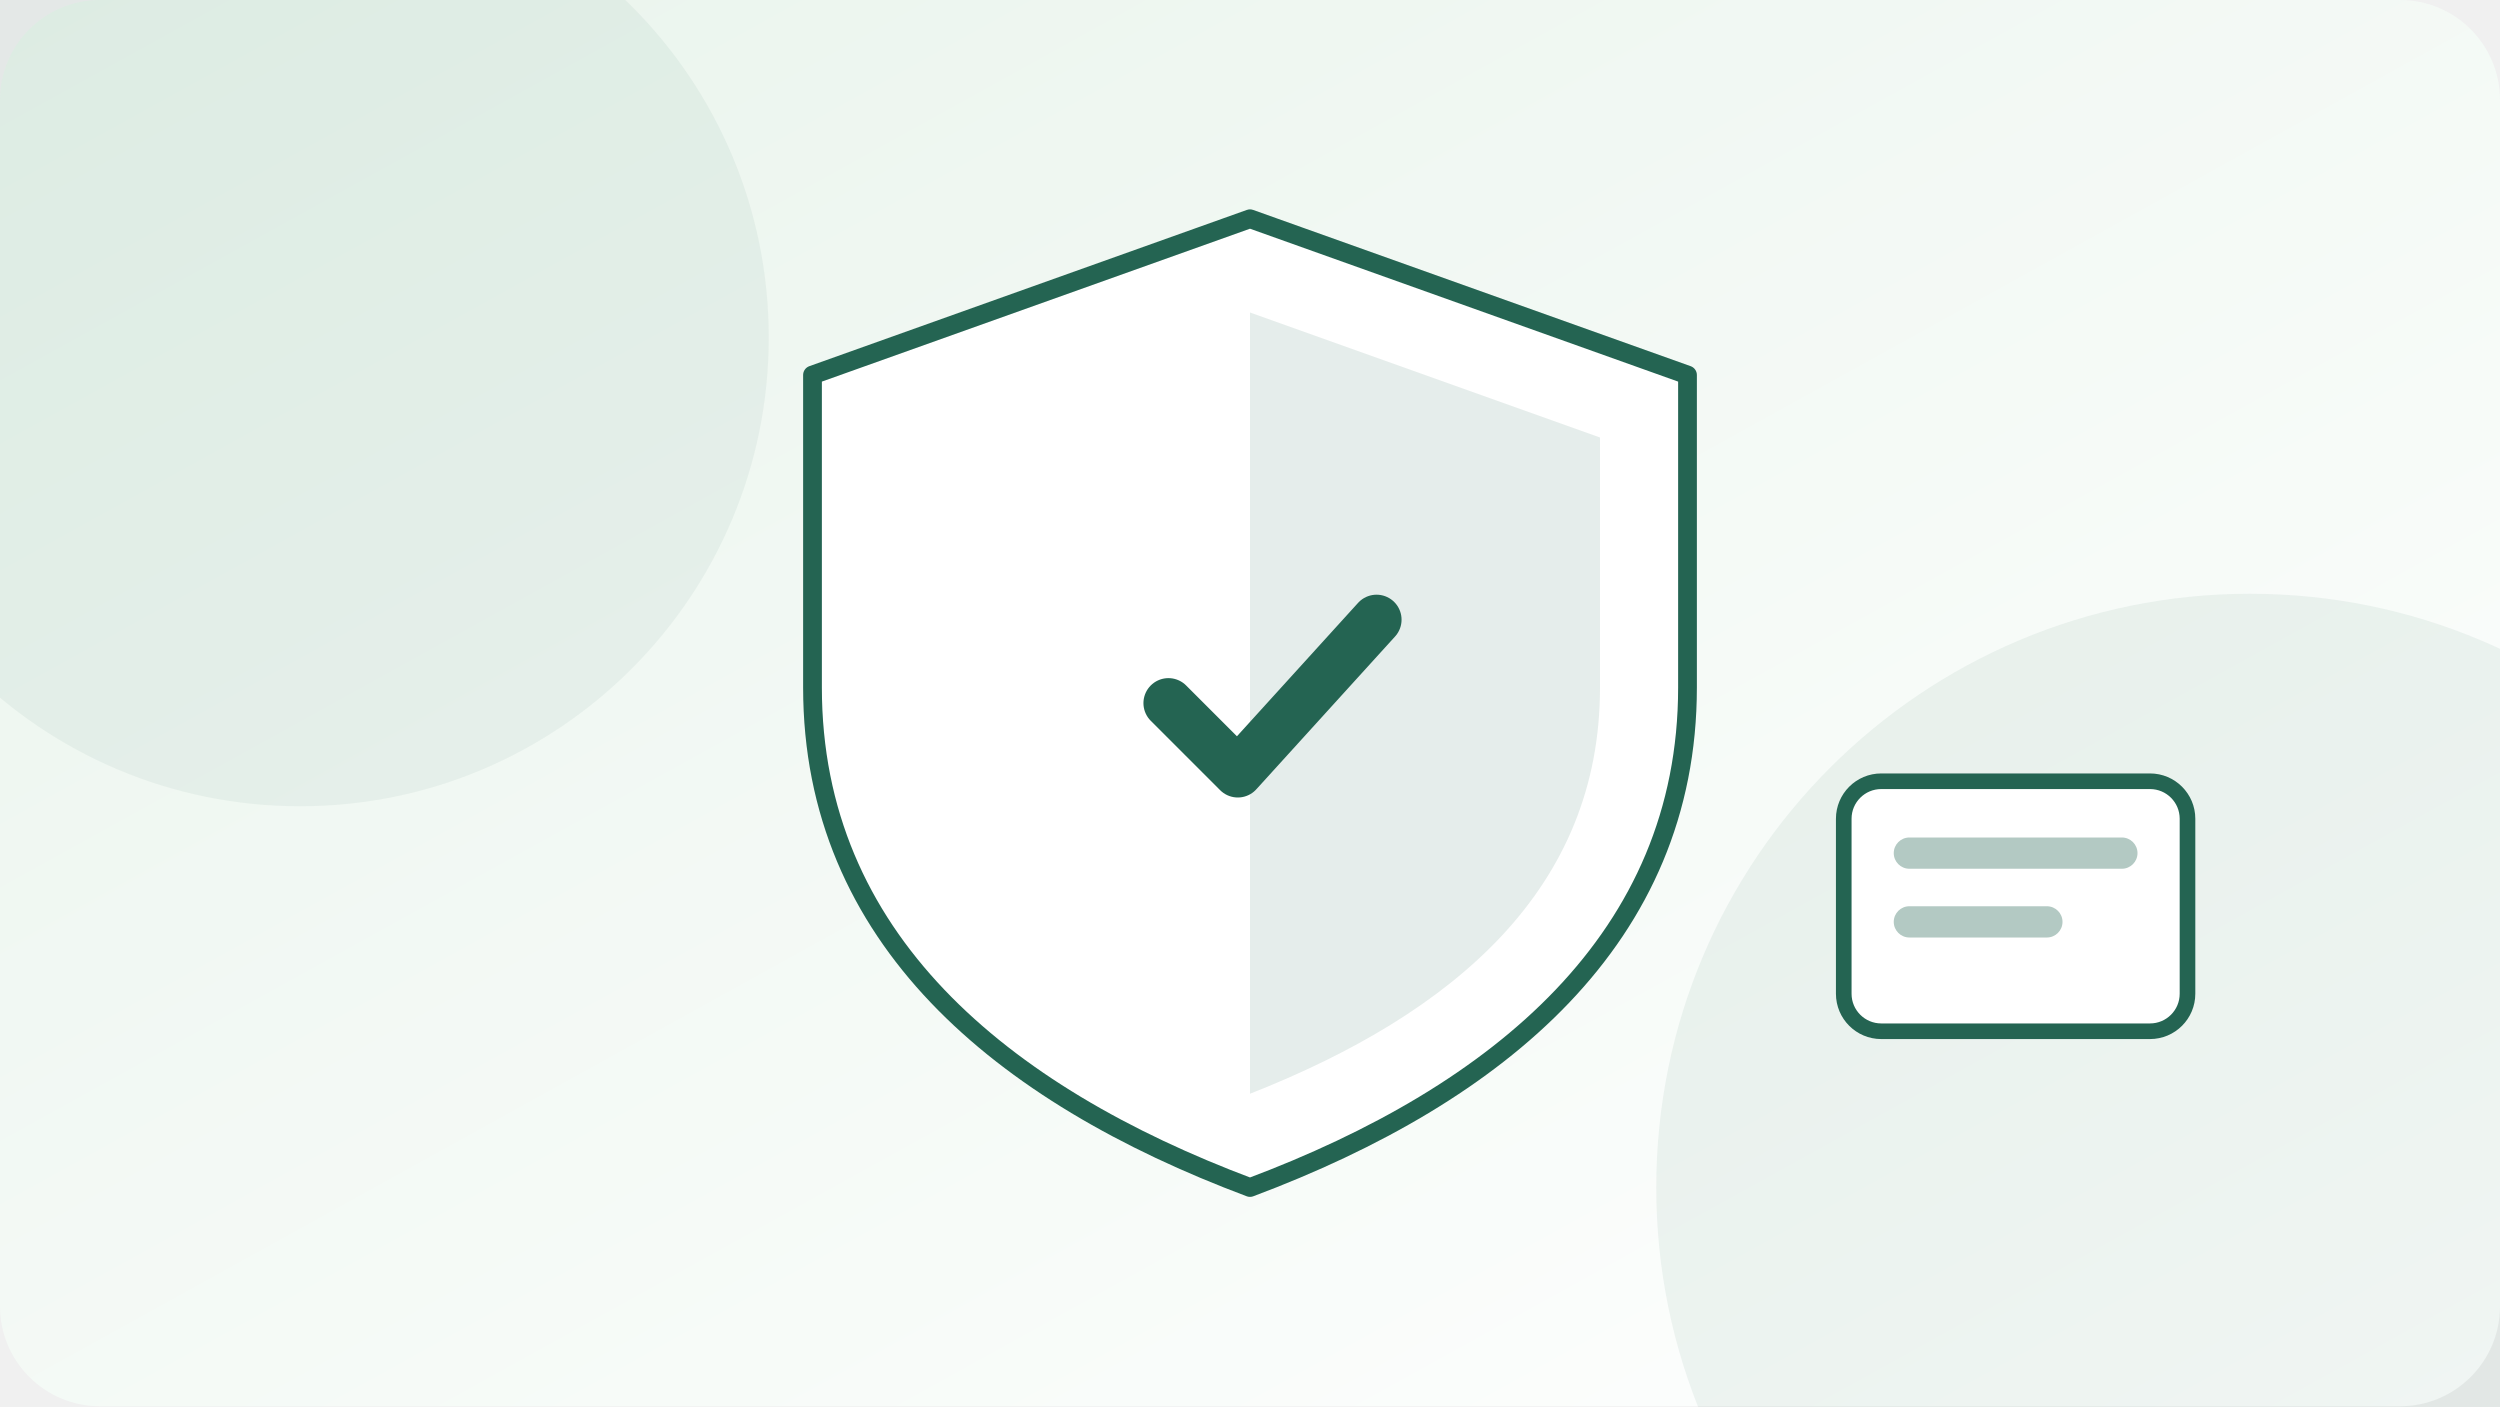
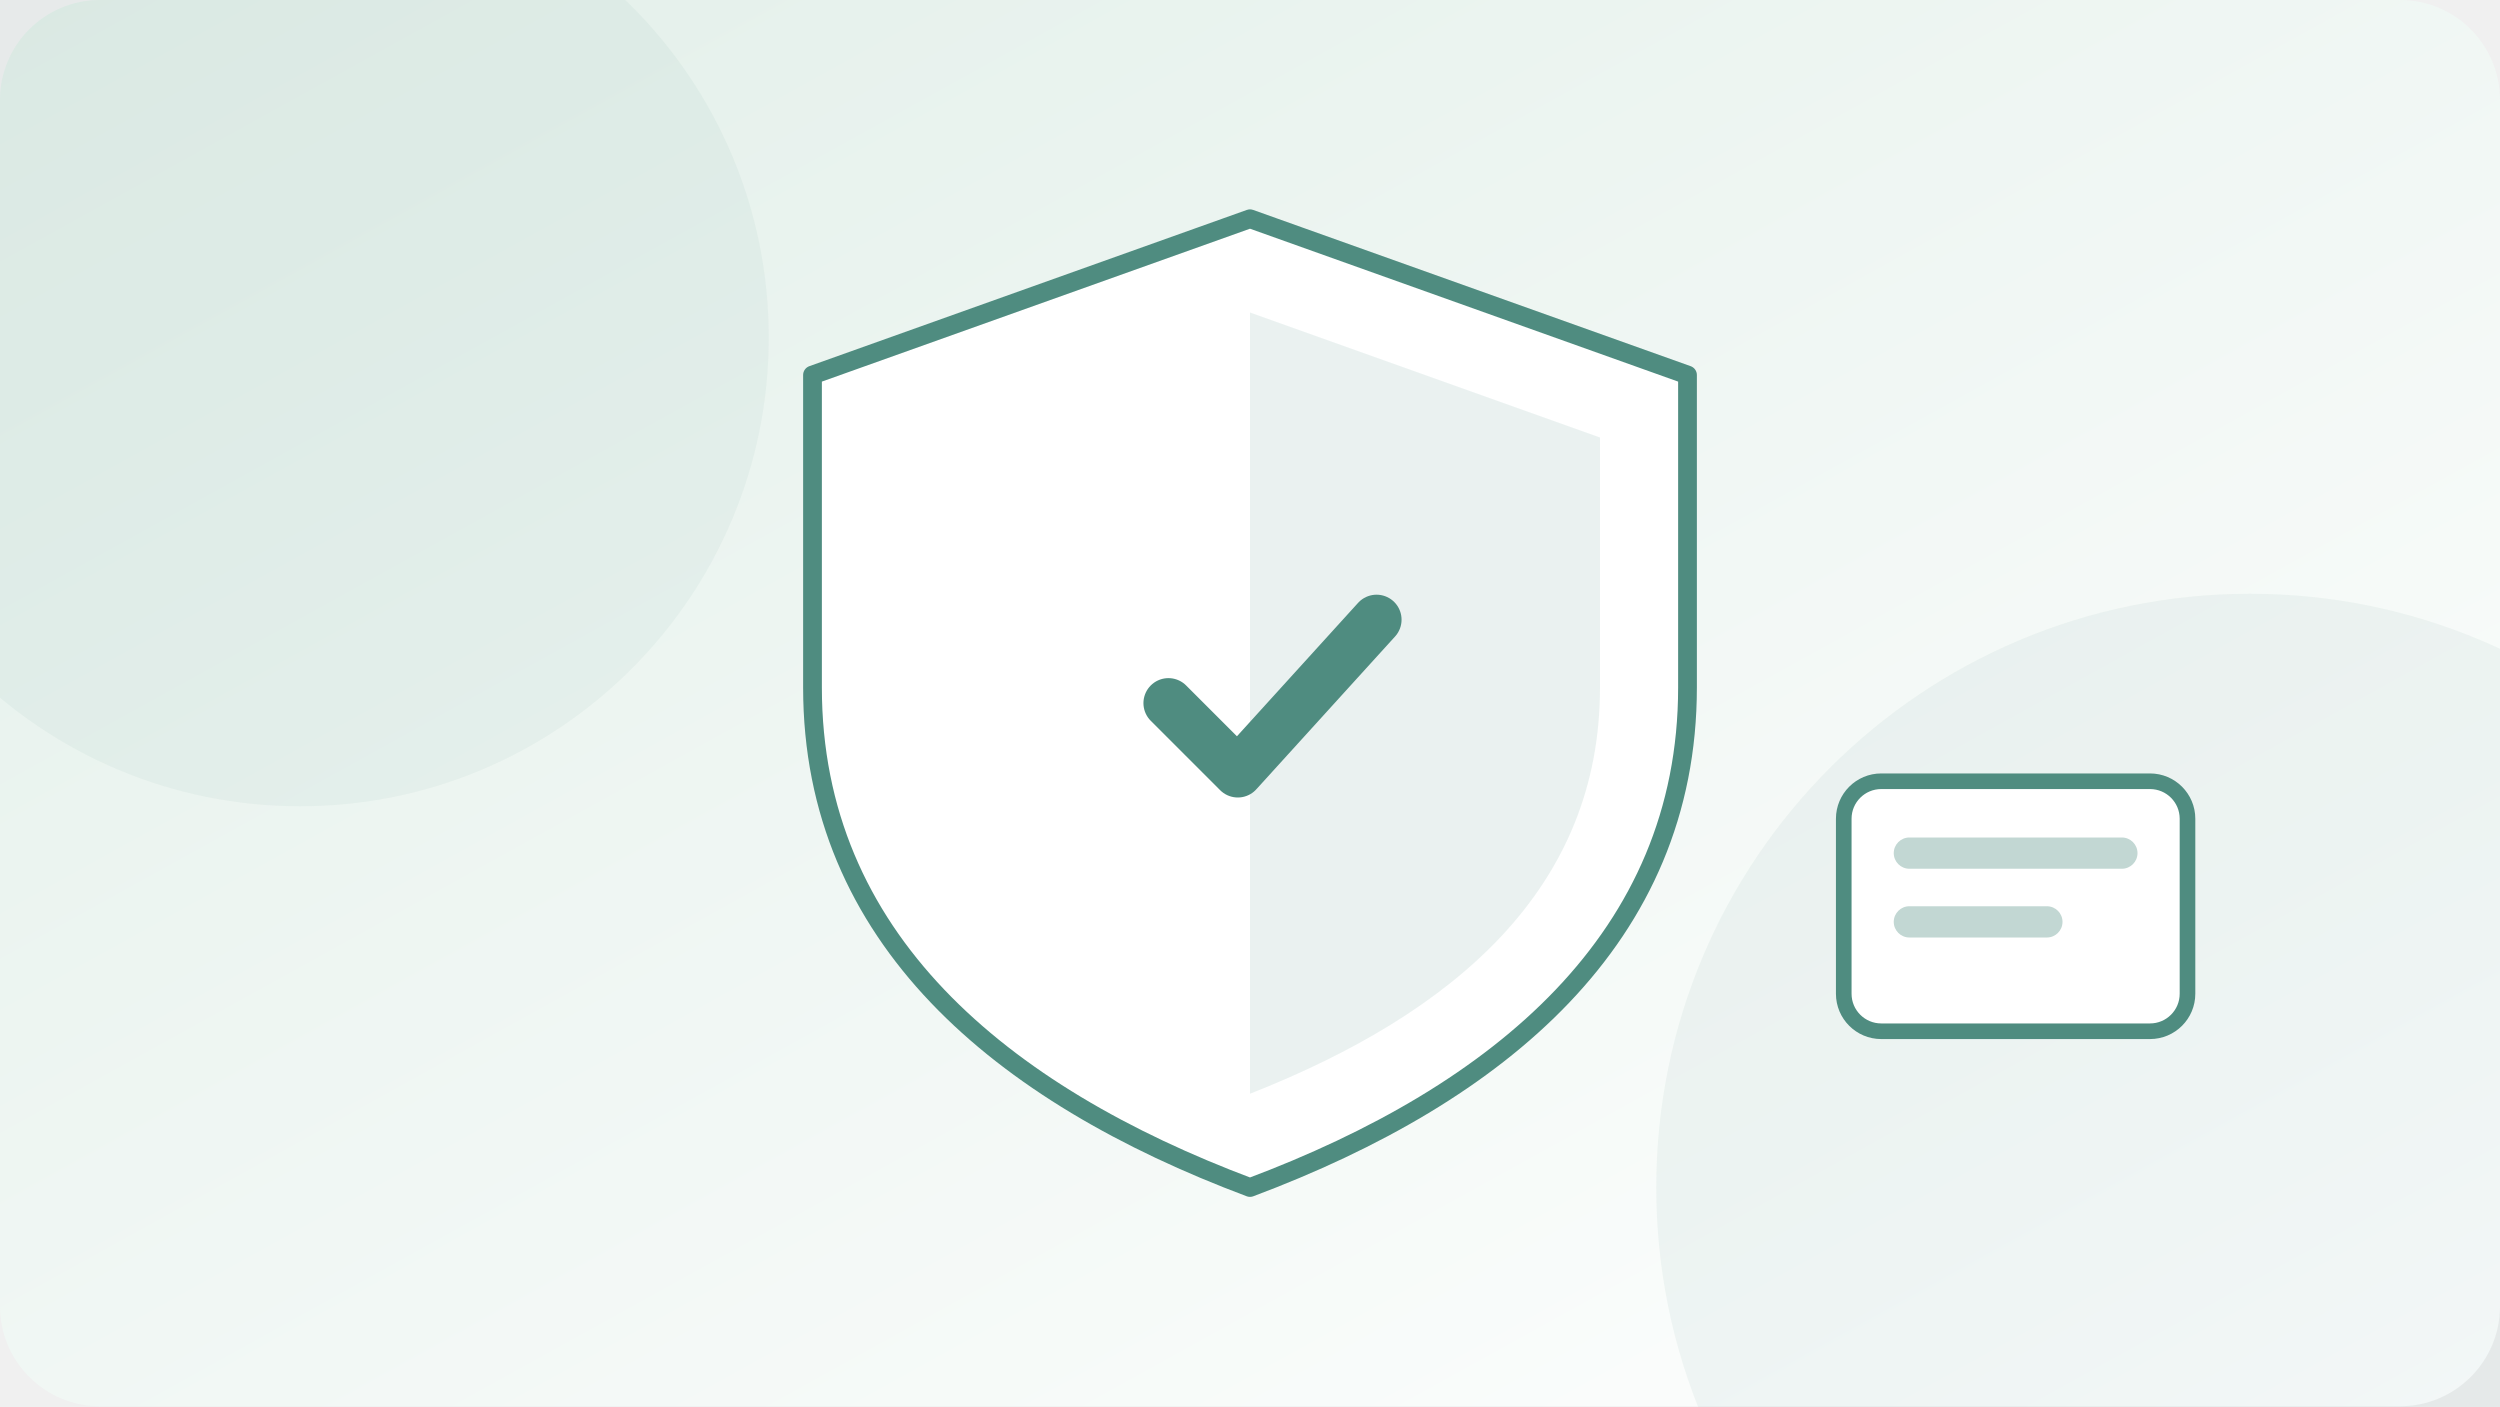
<svg xmlns="http://www.w3.org/2000/svg" width="800" height="450" viewBox="0 0 800 450">
  <defs>
    <linearGradient id="bg" x1="0" y1="0" x2="1" y2="1">
-       <stop offset="0" stop-color="#e9f4ec" />
+       <stop offset="0" stop-color="#e2efe9" />
      <stop offset="1" stop-color="#ffffff" />
    </linearGradient>
  </defs>
  <rect width="800" height="450" rx="32" fill="url(#bg)" />
-   <circle cx="96.0" cy="108.0" r="150" fill="#246452" opacity=".06" />
-   <circle cx="720.0" cy="380.0" r="190" fill="#246452" opacity=".07" />
-   <path d="M400 70 L540 120 V220 C540 300 480 350 400 380 C320 350 260 300 260 220 V120Z" fill="#ffffff" stroke="#246452" stroke-width="6" stroke-linejoin="round" />
-   <path d="M400 100 L512 140 V220 C512 284 466 324 400 350Z" fill="#246452" opacity=".12" />
-   <path d="M373.9 225.0l22.2 22.2 44.4 -48.9" fill="none" stroke="#246452" stroke-width="16" stroke-linecap="round" stroke-linejoin="round" />
-   <rect x="590" y="250" width="110" height="80" rx="12" fill="#ffffff" stroke="#246452" stroke-width="5" />
-   <rect x="606" y="268" width="78" height="10" rx="5" fill="#246452" opacity=".35" />
-   <rect x="606" y="290" width="54" height="10" rx="5" fill="#246452" opacity=".35" />
+   <circle cx="96.0" cy="108.0" r="150" fill="#4f8c80" opacity=".06" />
+   <circle cx="720.0" cy="380.0" r="190" fill="#4f8c80" opacity=".07" />
+   <path d="M400 70 L540 120 V220 C540 300 480 350 400 380 C320 350 260 300 260 220 V120Z" fill="#ffffff" stroke="#4f8c80" stroke-width="6" stroke-linejoin="round" />
+   <path d="M400 100 L512 140 V220 C512 284 466 324 400 350Z" fill="#4f8c80" opacity=".12" />
+   <path d="M373.9 225.0l22.2 22.2 44.4 -48.9" fill="none" stroke="#4f8c80" stroke-width="16" stroke-linecap="round" stroke-linejoin="round" />
+   <rect x="590" y="250" width="110" height="80" rx="12" fill="#ffffff" stroke="#4f8c80" stroke-width="5" />
+   <rect x="606" y="268" width="78" height="10" rx="5" fill="#4f8c80" opacity=".35" />
+   <rect x="606" y="290" width="54" height="10" rx="5" fill="#4f8c80" opacity=".35" />
</svg>
